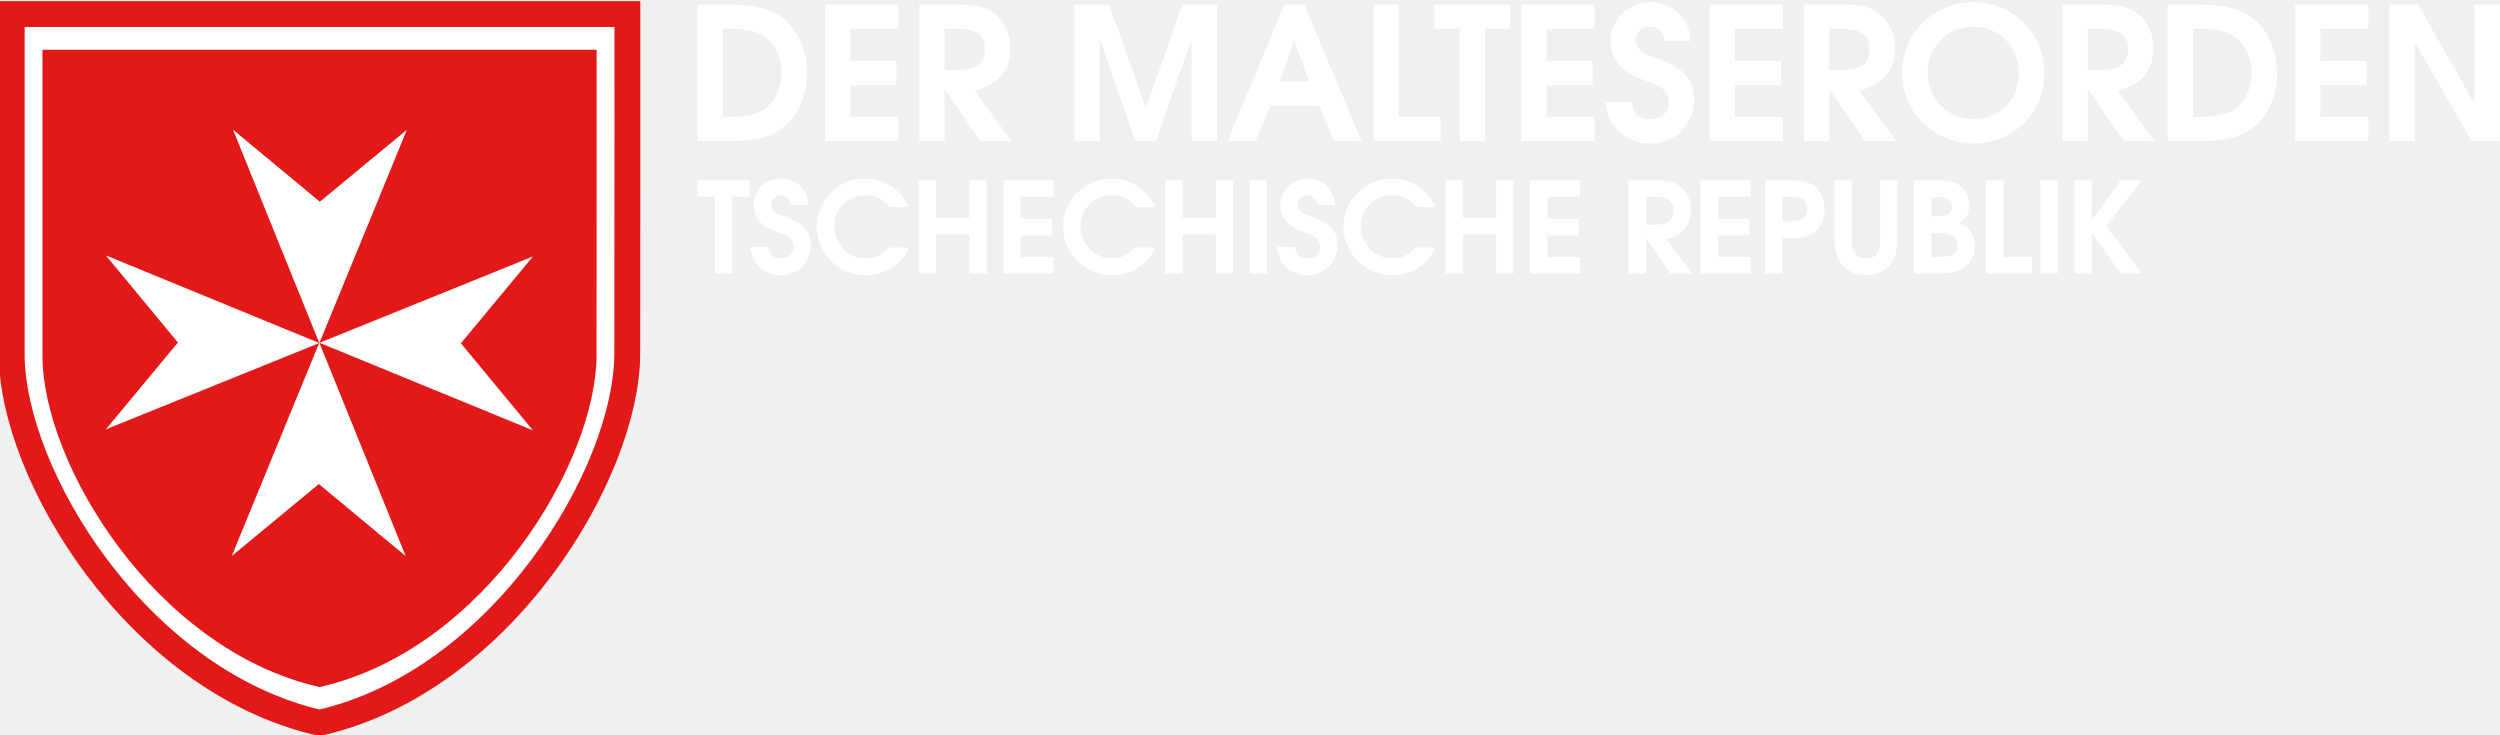
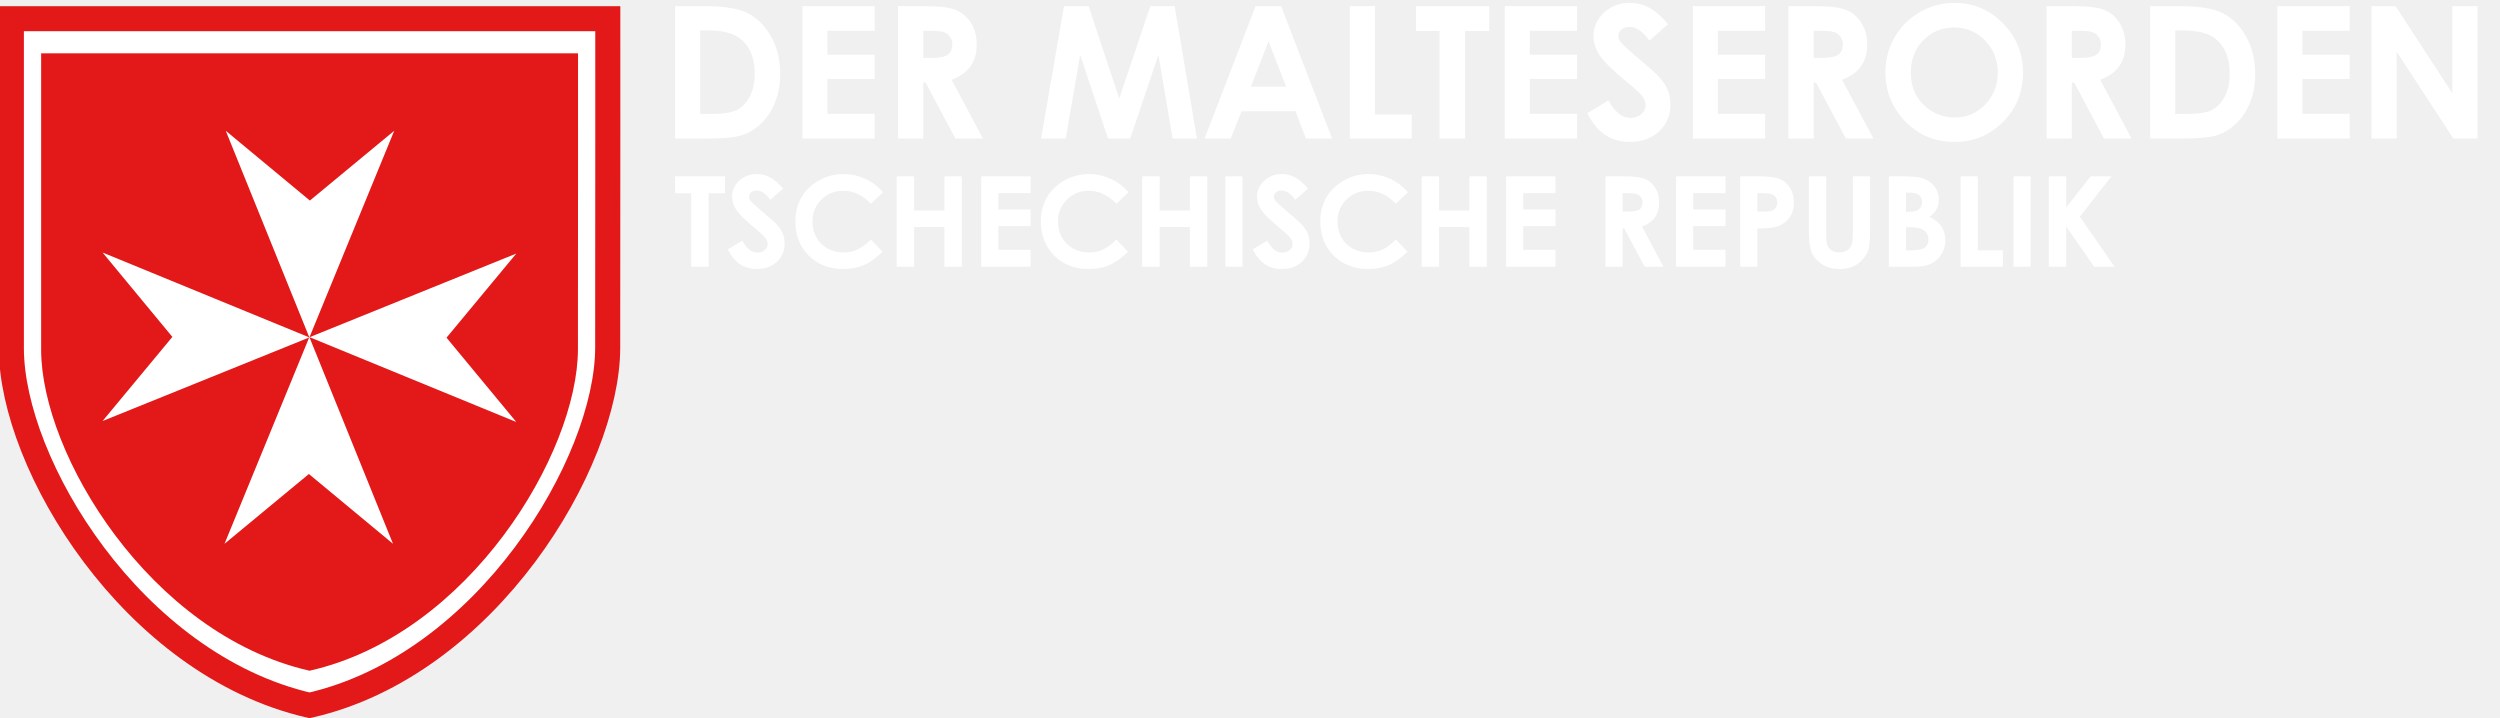
- <svg xmlns="http://www.w3.org/2000/svg" viewBox="0 0.0 428.6 126.0" width="428.6" height="126.0">
+ <svg xmlns="http://www.w3.org/2000/svg" viewBox="0 -0.9 442.4 126.9" width="442.4" height="126.9">
  <g transform="translate(-113.9 -228.2)">
    <path fill-rule="nonzero" fill="#fff" d="M 168.676 352.117 C 200.066 344.965 221.41 309.176 221.438 288.828 C 221.473 264.148 221.457 230.609 221.457 230.609 L 115.91 230.609 C 115.91 230.609 115.902 263.938 115.91 288.914 C 115.914 309.434 137.352 344.914 168.676 352.117 " />
    <path fill="none" stroke-width="4.439" stroke-linejoin="miter" stroke="#e31818" d="M 0.001 -0.001 C 31.43 7.16 52.799 42.992 52.827 63.365 C 52.862 88.074 52.846 121.654 52.846 121.654 L -52.829 121.654 C -52.829 121.654 -52.837 88.285 -52.829 63.279 C -52.825 42.734 -31.361 7.21 0.001 -0.001 Z M 0.001 -0.001 " transform="matrix(0.998785, 0, 0, -0.998785, 168.6748, 352.1157)" />
    <path fill-rule="nonzero" fill="#e31818" d="M 168.676 345.535 C 196.668 339.16 215.699 307.246 215.727 289.102 C 215.754 267.094 215.742 237.188 215.742 237.188 L 121.625 237.188 C 121.625 237.188 121.621 266.91 121.625 289.184 C 121.633 307.477 140.746 339.113 168.676 345.535 " />
    <path fill="none" stroke-width="0.89" stroke-linejoin="miter" stroke="#e31818" d="M -0.001 0.002 C 28.025 6.384 47.08 38.337 47.107 56.504 C 47.134 78.538 47.123 108.481 47.123 108.481 L -47.109 108.481 C -47.109 108.481 -47.113 78.722 -47.109 56.422 C -47.101 38.106 -27.965 6.431 -0.001 0.002 Z M -0.001 0.002 " transform="matrix(0.998785, 0, 0, -0.998785, 168.6768, 345.5367)" />
    <path fill-rule="nonzero" fill="#fff" d="M 168.645 286.941 L 153.629 323.531 L 168.559 311.18 L 183.445 323.531 L 168.645 286.941 " />
    <path fill-rule="nonzero" fill="#fff" d="M 168.648 287.027 L 183.664 250.438 L 168.734 262.789 L 153.848 250.438 L 168.648 287.027 " />
    <path fill-rule="nonzero" fill="#fff" d="M 168.68 286.969 L 205.27 301.984 L 192.918 287.055 L 205.27 272.164 L 168.68 286.969 " />
    <path fill-rule="nonzero" fill="#fff" d="M 168.645 287.008 L 132.051 271.988 L 144.402 286.918 L 132.051 301.805 L 168.645 287.008 " />
  </g>
-   <path fill="#fff" d="M119.6 24.19H125.05C128.59 24.19 130.72 23.84 132.62 22.89C136.22 21.12 138.35 17.26 138.35 12.54C138.35 8.11 136.51 4.43 133.25 2.47C131.41 1.36 128.63 0.79 124.95 0.79H119.6ZM123.94 20.04V4.94H124.79C127.55 4.94 129.04 5.19 130.4 5.89C132.62 7.03 133.98 9.53 133.98 12.54C133.98 15.36 132.68 17.86 130.59 19C129.29 19.73 127.49 20.04 124.89 20.04ZM141.45 24.19H154.02V20.04H145.79V14.6H153.67V10.45H145.79V4.94H154.02V0.79H141.45ZM157.6 24.19H161.93V15.23L168.08 24.19H173.43L167.09 15.55C171.31 14.5 173.21 11.94 173.21 8.3C173.21 5.92 172.35 3.9 170.74 2.54C169.22 1.24 167.54 0.79 164.34 0.79H157.6ZM161.93 11.97V4.94H163.87C167.98 4.94 168.84 6.33 168.84 8.42C168.84 10.89 167.41 11.97 164.06 11.97ZM184.19 24.19H188.53V6.65L194.64 24.19H198.19L204.3 6.65V24.19H208.64V0.79H202.68L196.45 18.52L190.14 0.79H184.19ZM210.44 24.19H215.22L217.82 18.14H226.14L228.65 24.19H233.43L223.61 0.79H220.19ZM219.4 14 221.9 6.9 224.4 14ZM235.48 24.19H246.98V20.04H239.82V0.79H235.48ZM245.9 4.94H250.24V24.19H254.58V4.94H258.91V0.79H245.9ZM260.81 24.19H273.38V20.04H265.15V14.6H273.04V10.45H265.15V4.94H273.38V0.79H260.81ZM275.25 17.51C275.63 21.94 278.83 24.6 282.95 24.6C287.16 24.6 290.42 21.34 290.42 17.1C290.42 13.93 289.12 11.88 284.37 10.1C282.15 9.28 282.09 9.25 281.77 9.06C280.92 8.52 280.48 7.79 280.48 6.94C280.48 5.54 281.46 4.56 282.88 4.56C284.34 4.56 285.23 5.45 285.35 7.03H289.85C289.63 2.92 286.68 0.38 282.91 0.38C279.15 0.38 276.11 3.33 276.11 7.03C276.11 9.98 277.85 12.22 280.98 13.4C284.09 14.57 284.34 14.66 285.04 15.2C285.73 15.74 286.11 16.62 286.11 17.57C286.11 19.25 284.81 20.42 282.95 20.42C281.01 20.42 279.97 19.47 279.78 17.51ZM293.11 24.19H305.68V20.04H297.45V14.6H305.33V10.45H297.45V4.94H305.68V0.79H293.11ZM309.26 24.19H313.59V15.23L319.74 24.19H325.09L318.76 15.55C322.97 14.5 324.87 11.94 324.87 8.3C324.87 5.92 324.01 3.9 322.4 2.54C320.88 1.24 319.2 0.79 316 0.79H309.26ZM313.59 11.97V4.94H315.53C319.64 4.94 320.5 6.33 320.5 8.42C320.5 10.89 319.07 11.97 315.72 11.97ZM326.1 12.51C326.1 19.25 331.55 24.6 338.42 24.6C345.23 24.6 350.48 19.32 350.48 12.48C350.48 5.8 345.13 0.38 338.45 0.38C331.48 0.38 326.1 5.67 326.1 12.51ZM330.47 12.51C330.47 7.98 333.89 4.56 338.39 4.56C342.72 4.56 346.11 8.04 346.11 12.54C346.11 17.04 342.82 20.42 338.39 20.42C333.95 20.42 330.47 16.94 330.47 12.51ZM353.58 24.19H357.92V15.23L364.06 24.19H369.41L363.08 15.55C367.29 14.5 369.19 11.94 369.19 8.3C369.19 5.92 368.34 3.9 366.72 2.54C365.2 1.24 363.53 0.79 360.33 0.79H353.58ZM357.92 11.97V4.94H359.85C363.97 4.94 364.82 6.33 364.82 8.42C364.82 10.89 363.4 11.97 360.04 11.97ZM371.63 24.19H377.08C380.62 24.19 382.74 23.84 384.64 22.89C388.25 21.12 390.38 17.26 390.38 12.54C390.38 8.11 388.54 4.43 385.28 2.47C383.44 1.36 380.65 0.79 376.98 0.79H371.63ZM375.97 20.04V4.94H376.82C379.58 4.94 381.07 5.19 382.43 5.89C384.64 7.03 386.01 9.53 386.01 12.54C386.01 15.36 384.71 17.86 382.62 19C381.32 19.73 379.52 20.04 376.92 20.04ZM393.48 24.19H406.05V20.04H397.82V14.6H405.7V10.45H397.82V4.94H406.05V0.79H393.48ZM409.63 24.19H413.96V7.19L423.75 24.19H428.59V0.79H424.25V17.83L414.56 0.79H409.63Z M119.6 33.73H122.57V46.9H125.54V33.73H128.5V30.9H119.6ZM128.63 42.33C128.89 45.36 131.08 47.18 133.89 47.18C136.77 47.18 139 44.95 139 42.05C139 39.88 138.12 38.47 134.87 37.26C133.35 36.7 133.31 36.68 133.09 36.55C132.51 36.18 132.2 35.68 132.2 35.1C132.2 34.14 132.88 33.47 133.85 33.47C134.85 33.47 135.45 34.08 135.54 35.16H138.61C138.46 32.35 136.45 30.61 133.87 30.61C131.29 30.61 129.22 32.63 129.22 35.16C129.22 37.17 130.41 38.71 132.55 39.51C134.67 40.31 134.85 40.38 135.32 40.75C135.8 41.12 136.06 41.72 136.06 42.37C136.06 43.52 135.17 44.32 133.89 44.32C132.57 44.32 131.86 43.67 131.73 42.33ZM140.02 38.84C140.02 43.45 143.77 47.18 148.44 47.18C151.71 47.18 154.57 45.36 155.83 42.44H152.34C151.04 43.8 149.92 44.32 148.38 44.32C145.43 44.32 143.01 41.85 143.01 38.86C143.01 35.85 145.26 33.47 148.31 33.47C150.18 33.47 151.43 34.08 152.52 35.49H155.83C154.42 32.39 151.54 30.61 148.25 30.61C143.72 30.61 140.02 34.32 140.02 38.84ZM157.52 46.9H160.48V40.18H166.2V46.9H169.17V30.9H166.2V37.35H160.48V30.9H157.52ZM172.03 46.9H180.62V44.06H174.99V40.34H180.38V37.5H174.99V33.73H180.62V30.9H172.03ZM182.25 38.84C182.25 43.45 185.99 47.18 190.67 47.18C193.94 47.18 196.8 45.36 198.05 42.44H194.57C193.27 43.8 192.14 44.32 190.6 44.32C187.66 44.32 185.23 41.85 185.23 38.86C185.23 35.85 187.49 33.47 190.54 33.47C192.4 33.47 193.66 34.08 194.74 35.49H198.05C196.65 32.39 193.77 30.61 190.47 30.61C185.95 30.61 182.25 34.32 182.25 38.84ZM199.74 46.9H202.71V40.18H208.43V46.9H211.39V30.9H208.43V37.35H202.71V30.9H199.74ZM214.25 46.9H217.22V30.9H214.25ZM218.93 42.33C219.19 45.36 221.37 47.18 224.19 47.18C227.07 47.18 229.3 44.95 229.3 42.05C229.3 39.88 228.41 38.47 225.16 37.26C223.65 36.7 223.6 36.68 223.39 36.55C222.8 36.18 222.5 35.68 222.5 35.1C222.5 34.14 223.17 33.47 224.15 33.47C225.14 33.47 225.75 34.08 225.83 35.16H228.91C228.76 32.35 226.74 30.61 224.17 30.61C221.59 30.61 219.51 32.63 219.51 35.16C219.51 37.17 220.7 38.71 222.85 39.51C224.97 40.31 225.14 40.38 225.62 40.75C226.09 41.12 226.35 41.72 226.35 42.37C226.35 43.52 225.47 44.32 224.19 44.32C222.87 44.32 222.15 43.67 222.02 42.33ZM230.32 38.84C230.32 43.45 234.06 47.18 238.74 47.18C242.01 47.18 244.87 45.36 246.12 42.44H242.64C241.34 43.8 240.21 44.32 238.68 44.32C235.73 44.32 233.3 41.85 233.3 38.86C233.3 35.85 235.56 33.47 238.61 33.47C240.47 33.47 241.73 34.08 242.81 35.49H246.12C244.72 32.39 241.84 30.61 238.55 30.61C234.02 30.61 230.32 34.32 230.32 38.84ZM247.81 46.9H250.78V40.18H256.5V46.9H259.46V30.9H256.5V37.35H250.78V30.9H247.81ZM262.32 46.9H270.92V44.06H265.29V40.34H270.68V37.5H265.29V33.73H270.92V30.9H262.32ZM279.21 46.9H282.18V40.77L286.38 46.9H290.04L285.71 40.99C288.59 40.27 289.89 38.52 289.89 36.03C289.89 34.4 289.3 33.02 288.2 32.09C287.16 31.2 286.01 30.9 283.82 30.9H279.21ZM282.18 38.54V33.73H283.5C286.31 33.73 286.9 34.68 286.9 36.11C286.9 37.8 285.92 38.54 283.63 38.54ZM291.55 46.9H300.15V44.06H294.52V40.34H299.91V37.5H294.52V33.73H300.15V30.9H291.55ZM302.6 46.9H305.56V40.81H306.52C308.79 40.81 309.83 40.64 310.72 40.1C312.02 39.3 312.82 37.67 312.82 35.83C312.82 33.99 312.04 32.48 310.65 31.63C309.74 31.09 308.68 30.9 306.56 30.9H302.6ZM305.56 37.98V33.73H306.56C308.83 33.73 309.83 34.19 309.83 35.88C309.83 37.26 309.09 37.98 306.43 37.98ZM314.51 41.03C314.51 45.1 316.76 47.18 319.9 47.18C323.06 47.18 325.31 45.12 325.31 41.03V30.9H322.34V41.03C322.34 43.54 321.39 44.32 319.92 44.32C318.4 44.32 317.47 43.52 317.47 41.03V30.9H314.51ZM328.15 46.9H332.41C336.53 46.9 338.54 45.06 338.54 42.13C338.54 40.23 337.85 39.02 335.81 38.17C337.09 37.5 337.59 36.66 337.59 35.16C337.59 33.67 336.92 32.41 335.77 31.67C334.82 31.07 333.82 30.9 331.44 30.9H328.15ZM331.11 44.06V39.97H332.52C334.58 39.97 335.55 40.64 335.55 42.07C335.55 43.45 334.67 44.06 332.59 44.06ZM331.11 37.07V33.8H332.33C333.86 33.8 334.62 34.32 334.62 35.42C334.62 36.57 333.86 37.07 332.07 37.07ZM340.49 46.9H348.35V44.06H343.46V30.9H340.49ZM349.8 46.9H352.77V30.9H349.8ZM355.65 46.9H358.61V39.86L363.57 46.9H367.15L361.13 38.76L367.15 30.9H363.57L358.61 37.8V30.9H355.65Z" />
+   <path fill="#fff" d="M119.47 0.19H124.76Q129.87 0.19 132.36 1.45Q134.84 2.72 136.45 5.57Q138.06 8.42 138.06 12.23Q138.06 14.94 137.16 17.21Q136.26 19.48 134.67 20.98Q133.09 22.47 131.24 23.05Q129.39 23.62 124.84 23.62H119.47ZM123.91 4.49V19.26H125.98Q129.04 19.26 130.42 18.55Q131.80 17.85 132.67 16.20Q133.55 14.54 133.55 12.12Q133.55 8.39 131.46 6.33Q129.58 4.49 125.43 4.49ZM141.99 0.19H154.78V4.55H146.42V8.79H154.78V13.07H146.42V19.24H154.78V23.62H141.99ZM158.92 0.19H163.65Q167.53 0.19 169.18 0.88Q170.83 1.57 171.84 3.18Q172.84 4.79 172.84 6.99Q172.84 9.30 171.73 10.85Q170.63 12.40 168.39 13.20L173.94 23.62H169.06L163.79 13.70H163.38V23.62H158.92ZM163.38 9.35H164.78Q166.91 9.35 167.72 8.79Q168.52 8.23 168.52 6.94Q168.52 6.18 168.12 5.61Q167.73 5.04 167.06 4.80Q166.39 4.55 164.60 4.55H163.38ZM188.28 0.19H192.64L198.06 16.53L203.56 0.19H207.86L211.81 23.62H207.51L204.99 8.82L200.00 23.62H196.07L191.15 8.82L188.58 23.62H184.23ZM222.19 0.19H226.71L235.73 23.62H231.10L229.26 18.79H219.70L217.79 23.62H213.16ZM224.48 6.40 221.36 14.44H227.59ZM238.86 0.19H243.32V19.37H249.82V23.62H238.86ZM250.58 0.19H263.53V4.58H259.26V23.62H254.74V4.58H250.58ZM266.28 0.19H279.08V4.55H270.71V8.79H279.08V13.07H270.71V19.24H279.08V23.62H266.28ZM295.19 3.37 291.89 6.29Q290.16 3.87 288.36 3.87Q287.48 3.87 286.92 4.34Q286.37 4.81 286.37 5.39Q286.37 5.98 286.76 6.51Q287.31 7.21 290.03 9.52Q292.58 11.66 293.12 12.21Q294.48 13.58 295.04 14.83Q295.61 16.09 295.61 17.57Q295.61 20.45 293.61 22.33Q291.62 24.21 288.42 24.21Q285.92 24.21 284.06 22.98Q282.21 21.76 280.89 19.13L284.63 16.87Q286.32 19.97 288.52 19.97Q289.66 19.97 290.44 19.30Q291.22 18.63 291.22 17.76Q291.22 16.96 290.64 16.16Q290.05 15.37 288.04 13.73Q284.21 10.60 283.10 8.91Q281.98 7.21 281.98 5.52Q281.98 3.08 283.84 1.34Q285.70 -0.39 288.42 -0.39Q290.17 -0.39 291.76 0.41Q293.34 1.22 295.19 3.37ZM299.57 0.19H312.36V4.55H303.99V8.79H312.36V13.07H303.99V19.24H312.36V23.62H299.57ZM316.49 0.19H321.23Q325.11 0.19 326.76 0.88Q328.41 1.57 329.41 3.18Q330.42 4.79 330.42 6.99Q330.42 9.30 329.31 10.85Q328.20 12.40 325.97 13.20L331.52 23.62H326.64L321.37 13.70H320.95V23.62H316.49ZM320.95 9.35H322.36Q324.49 9.35 325.30 8.79Q326.10 8.23 326.10 6.94Q326.10 6.18 325.70 5.61Q325.30 5.04 324.64 4.80Q323.97 4.55 322.18 4.55H320.95ZM345.86 -0.39Q350.84 -0.39 354.41 3.20Q357.99 6.80 357.99 11.97Q357.99 17.10 354.46 20.66Q350.93 24.21 345.90 24.21Q340.62 24.21 337.13 20.56Q333.64 16.91 333.64 11.90Q333.64 8.53 335.27 5.71Q336.90 2.89 339.74 1.24Q342.58 -0.39 345.86 -0.39ZM345.82 3.96Q342.57 3.96 340.35 6.22Q338.14 8.49 338.14 11.97Q338.14 15.86 340.93 18.12Q343.09 19.89 345.90 19.89Q349.07 19.89 351.30 17.60Q353.53 15.30 353.53 11.94Q353.53 8.60 351.28 6.28Q349.04 3.96 345.82 3.96ZM362.17 0.19H366.90Q370.79 0.19 372.44 0.88Q374.09 1.57 375.09 3.18Q376.10 4.79 376.10 6.99Q376.10 9.30 374.99 10.85Q373.88 12.40 371.65 13.20L377.20 23.62H372.32L367.05 13.70H366.63V23.62H362.17ZM366.63 9.35H368.03Q370.17 9.35 370.97 8.79Q371.78 8.23 371.78 6.94Q371.78 6.18 371.38 5.61Q370.98 5.04 370.31 4.80Q369.64 4.55 367.86 4.55H366.63ZM380.49 0.19H385.78Q390.89 0.19 393.37 1.45Q395.86 2.72 397.47 5.57Q399.08 8.42 399.08 12.23Q399.08 14.94 398.18 17.21Q397.28 19.48 395.69 20.98Q394.11 22.47 392.26 23.05Q390.41 23.62 385.85 23.62H380.49ZM384.93 4.49V19.26H387.00Q390.06 19.26 391.44 18.55Q392.82 17.85 393.69 16.20Q394.57 14.54 394.57 12.12Q394.57 8.39 392.48 6.33Q390.60 4.49 386.44 4.49ZM403.01 0.19H415.80V4.55H407.44V8.79H415.80V13.07H407.44V19.24H415.80V23.62H403.01ZM419.65 0.19H423.92L433.97 15.61V0.19H438.43V23.62H434.15L424.11 8.25V23.62H419.65Z M119.47 30.30H128.31V33.30H125.40V46.30H122.31V33.30H119.47ZM138.56 32.47 136.31 34.47Q135.13 32.81 133.90 32.81Q133.30 32.81 132.92 33.13Q132.54 33.45 132.54 33.86Q132.54 34.26 132.81 34.62Q133.18 35.10 135.04 36.67Q136.78 38.13 137.15 38.51Q138.07 39.45 138.46 40.30Q138.85 41.16 138.85 42.17Q138.85 44.14 137.49 45.42Q136.13 46.70 133.94 46.70Q132.23 46.70 130.97 45.87Q129.70 45.03 128.80 43.23L131.35 41.69Q132.50 43.81 134.01 43.81Q134.79 43.81 135.32 43.35Q135.86 42.90 135.86 42.30Q135.86 41.75 135.45 41.21Q135.05 40.67 133.68 39.55Q131.07 37.41 130.31 36.25Q129.55 35.10 129.55 33.94Q129.55 32.28 130.81 31.09Q132.08 29.90 133.94 29.90Q135.14 29.90 136.22 30.45Q137.30 31.01 138.56 32.47ZM156.25 33.12 154.11 35.15Q151.94 32.86 149.22 32.86Q146.92 32.86 145.35 34.42Q143.78 35.99 143.78 38.28Q143.78 39.88 144.48 41.12Q145.17 42.36 146.45 43.07Q147.72 43.78 149.27 43.78Q150.60 43.78 151.70 43.28Q152.80 42.79 154.11 41.48L156.18 43.64Q154.41 45.37 152.83 46.03Q151.25 46.70 149.23 46.70Q145.50 46.70 143.12 44.34Q140.75 41.97 140.75 38.27Q140.75 35.88 141.83 34.02Q142.91 32.16 144.93 31.03Q146.95 29.90 149.27 29.90Q151.25 29.90 153.09 30.73Q154.92 31.57 156.25 33.12ZM158.68 30.30H161.77V36.34H167.12V30.30H170.20V46.30H167.12V39.28H161.77V46.30H158.68ZM173.63 30.30H182.37V33.28H176.66V36.17H182.37V39.10H176.66V43.31H182.37V46.30H173.63ZM199.69 33.12 197.56 35.15Q195.38 32.86 192.66 32.86Q190.37 32.86 188.80 34.42Q187.22 35.99 187.22 38.28Q187.22 39.88 187.92 41.12Q188.62 42.36 189.89 43.07Q191.16 43.78 192.72 43.78Q194.04 43.78 195.14 43.28Q196.24 42.79 197.56 41.48L199.62 43.64Q197.85 45.37 196.27 46.03Q194.70 46.70 192.67 46.70Q188.94 46.70 186.57 44.34Q184.19 41.97 184.19 38.27Q184.19 35.88 185.27 34.02Q186.35 32.16 188.37 31.03Q190.39 29.90 192.72 29.90Q194.70 29.90 196.53 30.73Q198.36 31.57 199.69 33.12ZM202.12 30.30H205.21V36.34H210.56V30.30H213.64V46.30H210.56V39.28H205.21V46.30H202.12ZM216.85 30.30H219.87V46.30H216.85ZM231.46 32.47 229.21 34.47Q228.02 32.81 226.79 32.81Q226.20 32.81 225.82 33.13Q225.43 33.45 225.43 33.86Q225.43 34.26 225.71 34.62Q226.08 35.10 227.94 36.67Q229.68 38.13 230.05 38.51Q230.97 39.45 231.36 40.30Q231.74 41.16 231.74 42.17Q231.74 44.14 230.38 45.42Q229.02 46.70 226.84 46.70Q225.13 46.70 223.86 45.87Q222.60 45.03 221.69 43.23L224.25 41.69Q225.40 43.81 226.90 43.81Q227.69 43.81 228.22 43.35Q228.75 42.90 228.75 42.30Q228.75 41.75 228.35 41.21Q227.95 40.67 226.58 39.55Q223.97 37.41 223.20 36.25Q222.44 35.10 222.44 33.94Q222.44 32.28 223.71 31.09Q224.98 29.90 226.84 29.90Q228.03 29.90 229.12 30.45Q230.20 31.01 231.46 32.47ZM249.14 33.12 247.01 35.15Q244.84 32.86 242.12 32.86Q239.82 32.86 238.25 34.42Q236.68 35.99 236.68 38.28Q236.68 39.88 237.37 41.12Q238.07 42.36 239.34 43.07Q240.62 43.78 242.17 43.78Q243.50 43.78 244.60 43.28Q245.70 42.79 247.01 41.48L249.08 43.64Q247.31 45.37 245.73 46.03Q244.15 46.70 242.13 46.70Q238.40 46.70 236.02 44.34Q233.64 41.97 233.64 38.27Q233.64 35.88 234.72 34.02Q235.81 32.16 237.83 31.03Q239.84 29.90 242.17 29.90Q244.15 29.90 245.98 30.73Q247.82 31.57 249.14 33.12ZM251.58 30.30H254.66V36.34H260.02V30.30H263.10V46.30H260.02V39.28H254.66V46.30H251.58ZM266.53 30.30H275.26V33.28H269.55V36.17H275.26V39.10H269.55V43.31H275.26V46.30H266.53ZM284.10 30.30H287.33Q289.98 30.30 291.11 30.77Q292.23 31.25 292.92 32.34Q293.60 33.44 293.60 34.94Q293.60 36.52 292.85 37.58Q292.09 38.64 290.57 39.19L294.36 46.30H291.03L287.43 39.52H287.14V46.30H284.10ZM287.14 36.55H288.10Q289.56 36.55 290.11 36.17Q290.66 35.79 290.66 34.91Q290.66 34.39 290.38 34.00Q290.11 33.62 289.66 33.45Q289.20 33.28 287.98 33.28H287.14ZM296.60 30.30H305.34V33.28H299.63V36.17H305.34V39.10H299.63V43.31H305.34V46.30H296.60ZM307.94 30.30H311.17Q313.80 30.30 314.95 30.78Q316.11 31.27 316.78 32.35Q317.45 33.43 317.45 34.94Q317.45 36.62 316.57 37.73Q315.70 38.84 314.20 39.27Q313.32 39.52 310.99 39.52V46.30H307.94ZM310.99 36.55H311.96Q313.10 36.55 313.54 36.39Q313.99 36.23 314.25 35.85Q314.50 35.48 314.50 34.94Q314.50 34.02 313.78 33.60Q313.26 33.28 311.85 33.28H310.99ZM320.10 30.30H323.16V40.66Q323.16 41.99 323.39 42.55Q323.62 43.10 324.16 43.43Q324.70 43.77 325.46 43.77Q326.27 43.77 326.85 43.40Q327.43 43.03 327.65 42.46Q327.88 41.88 327.88 40.27V30.30H330.93V39.84Q330.93 42.25 330.66 43.19Q330.39 44.13 329.62 45.00Q328.86 45.87 327.86 46.28Q326.85 46.70 325.53 46.70Q323.79 46.70 322.50 45.90Q321.21 45.10 320.65 43.90Q320.10 42.70 320.10 39.84ZM334.25 46.30V30.30H336.76Q338.95 30.30 339.96 30.58Q341.39 30.96 342.24 32.00Q343.09 33.03 343.09 34.43Q343.09 35.35 342.70 36.09Q342.32 36.84 341.45 37.49Q342.91 38.17 343.58 39.20Q344.25 40.23 344.25 41.63Q344.25 42.98 343.56 44.09Q342.86 45.20 341.76 45.75Q340.66 46.30 338.73 46.30ZM337.29 33.20V36.58H337.96Q339.07 36.58 339.60 36.11Q340.14 35.64 340.14 34.84Q340.14 34.08 339.63 33.64Q339.12 33.20 338.08 33.20ZM337.29 39.30V43.40H338.05Q339.95 43.40 340.61 42.92Q341.26 42.44 341.26 41.53Q341.26 40.49 340.49 39.89Q339.72 39.30 337.92 39.30ZM346.95 30.30H349.99V43.40H354.43V46.30H346.95ZM356.31 30.30H359.33V46.30H356.31ZM362.56 30.30H365.64V35.80L369.98 30.30H373.64L368.05 37.44L374.19 46.30H370.58L365.64 39.20V46.30H362.56Z" />
</svg>
